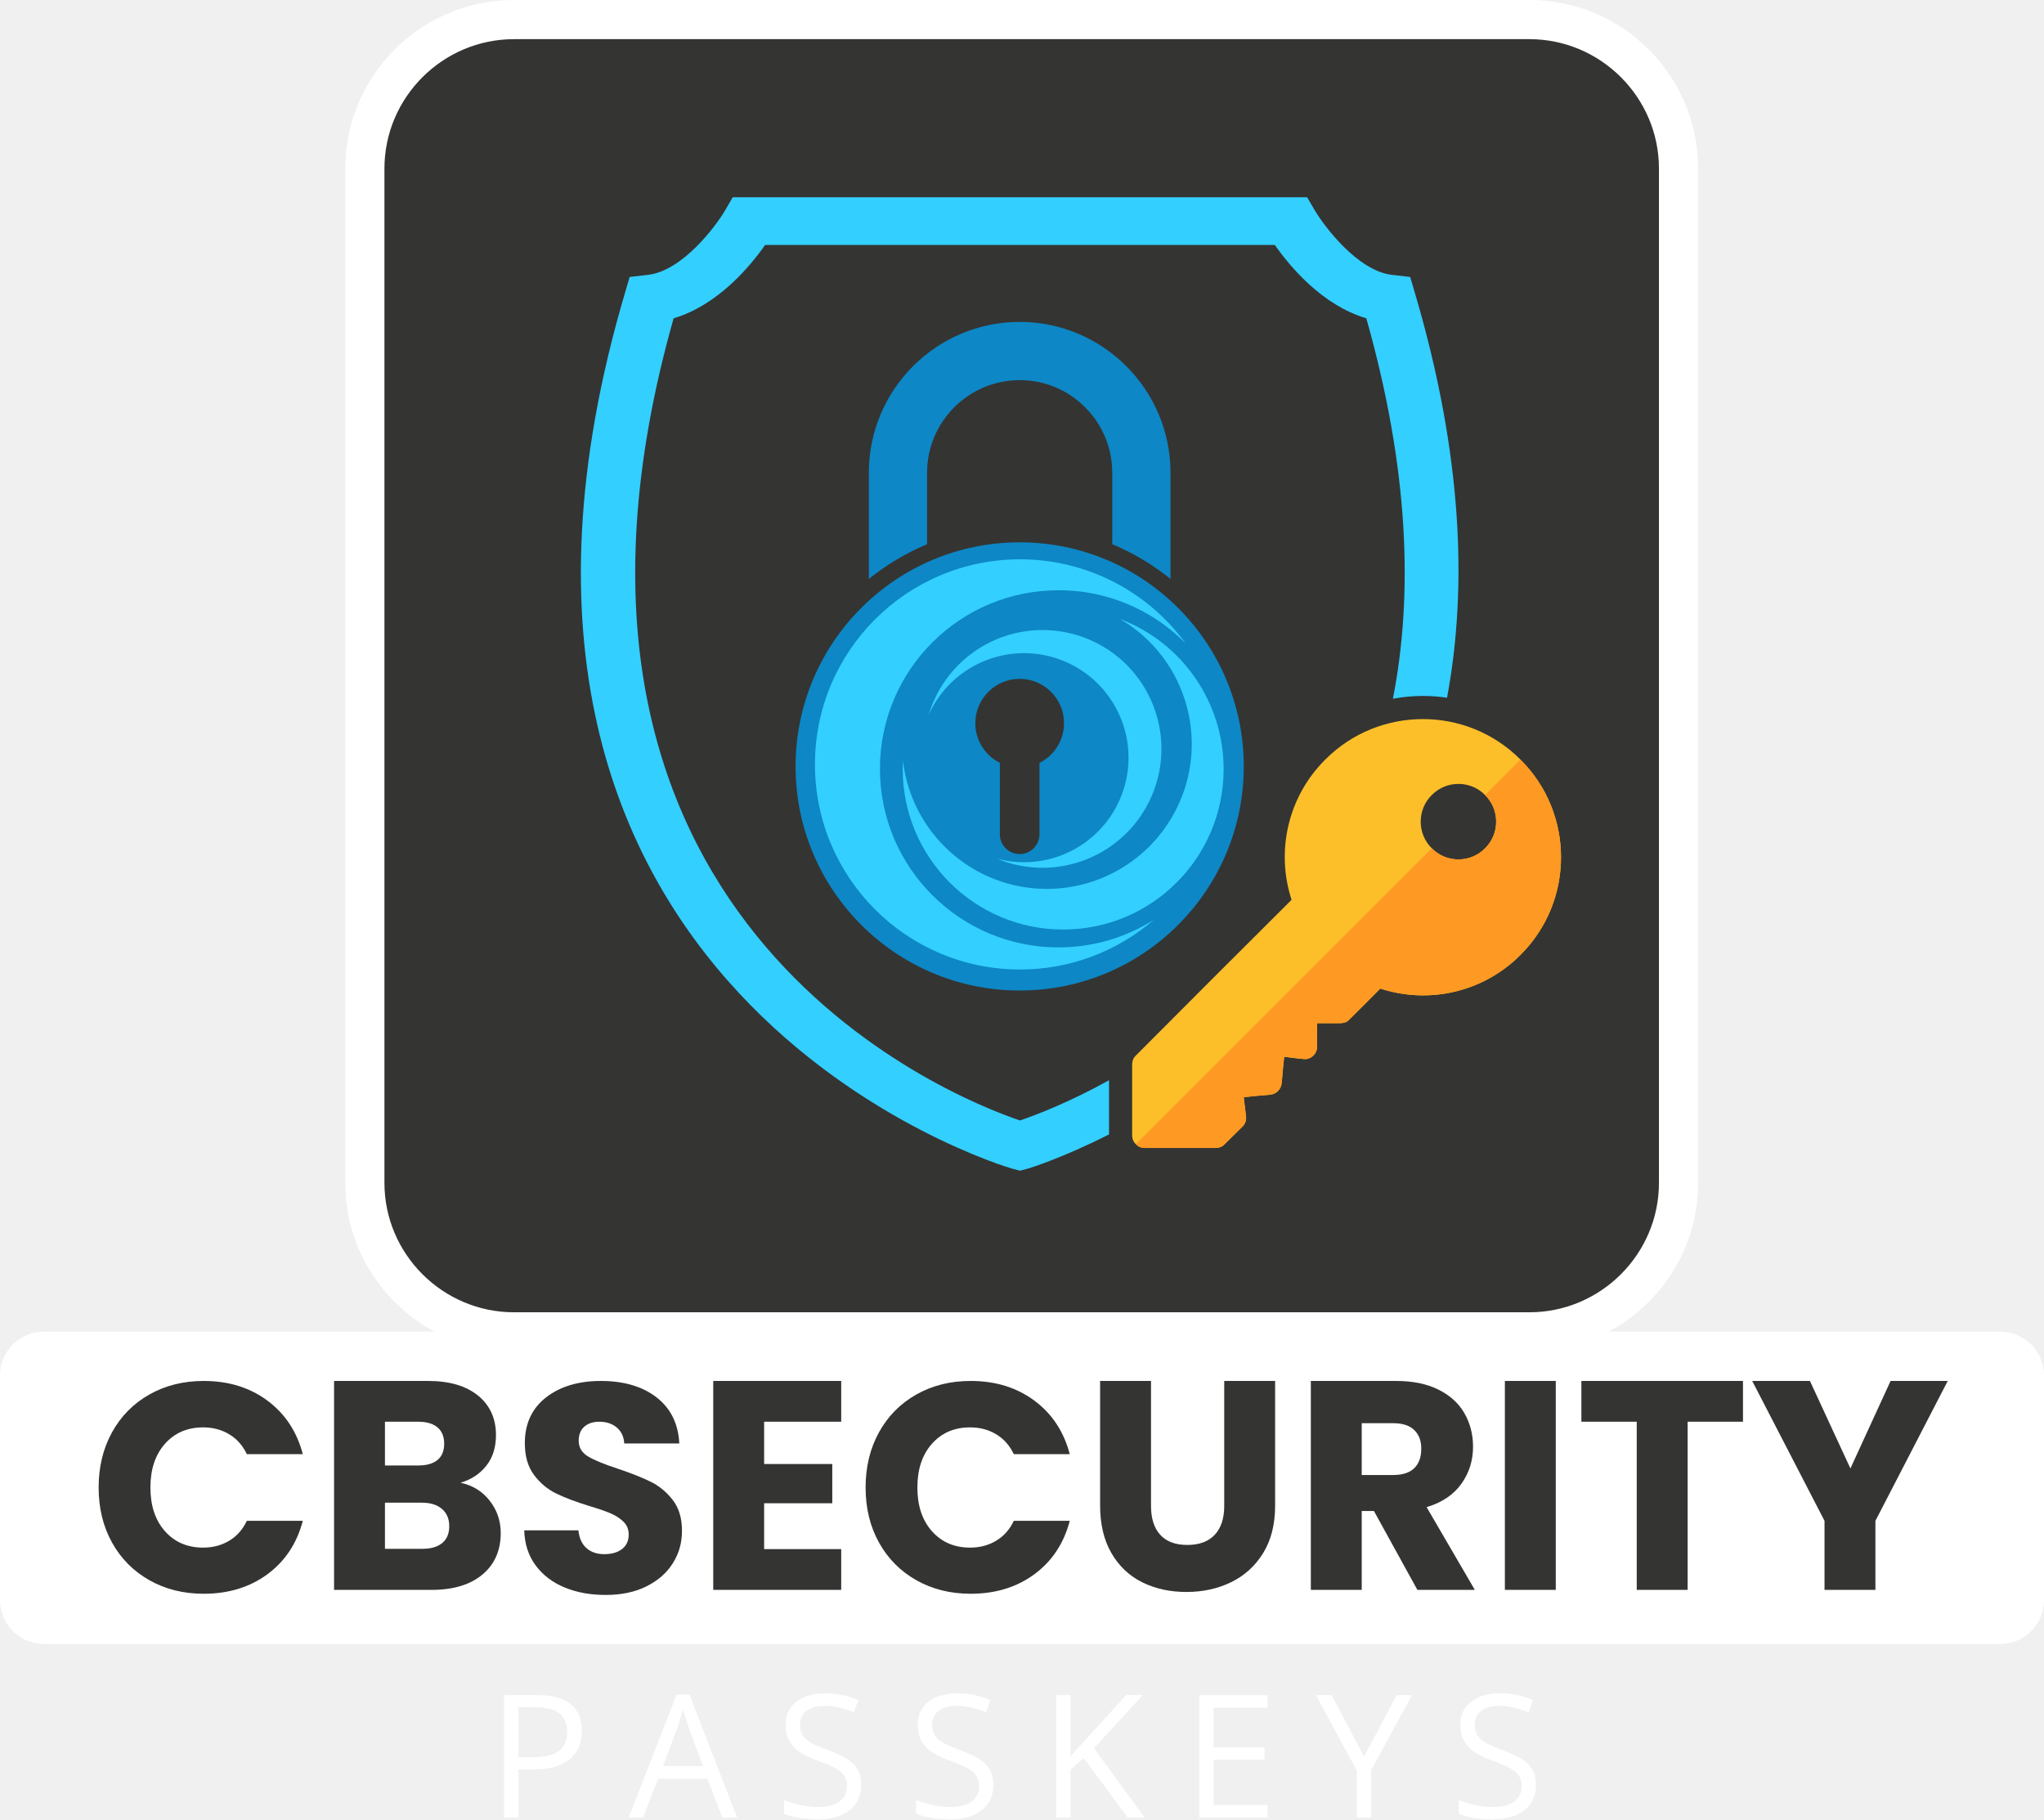
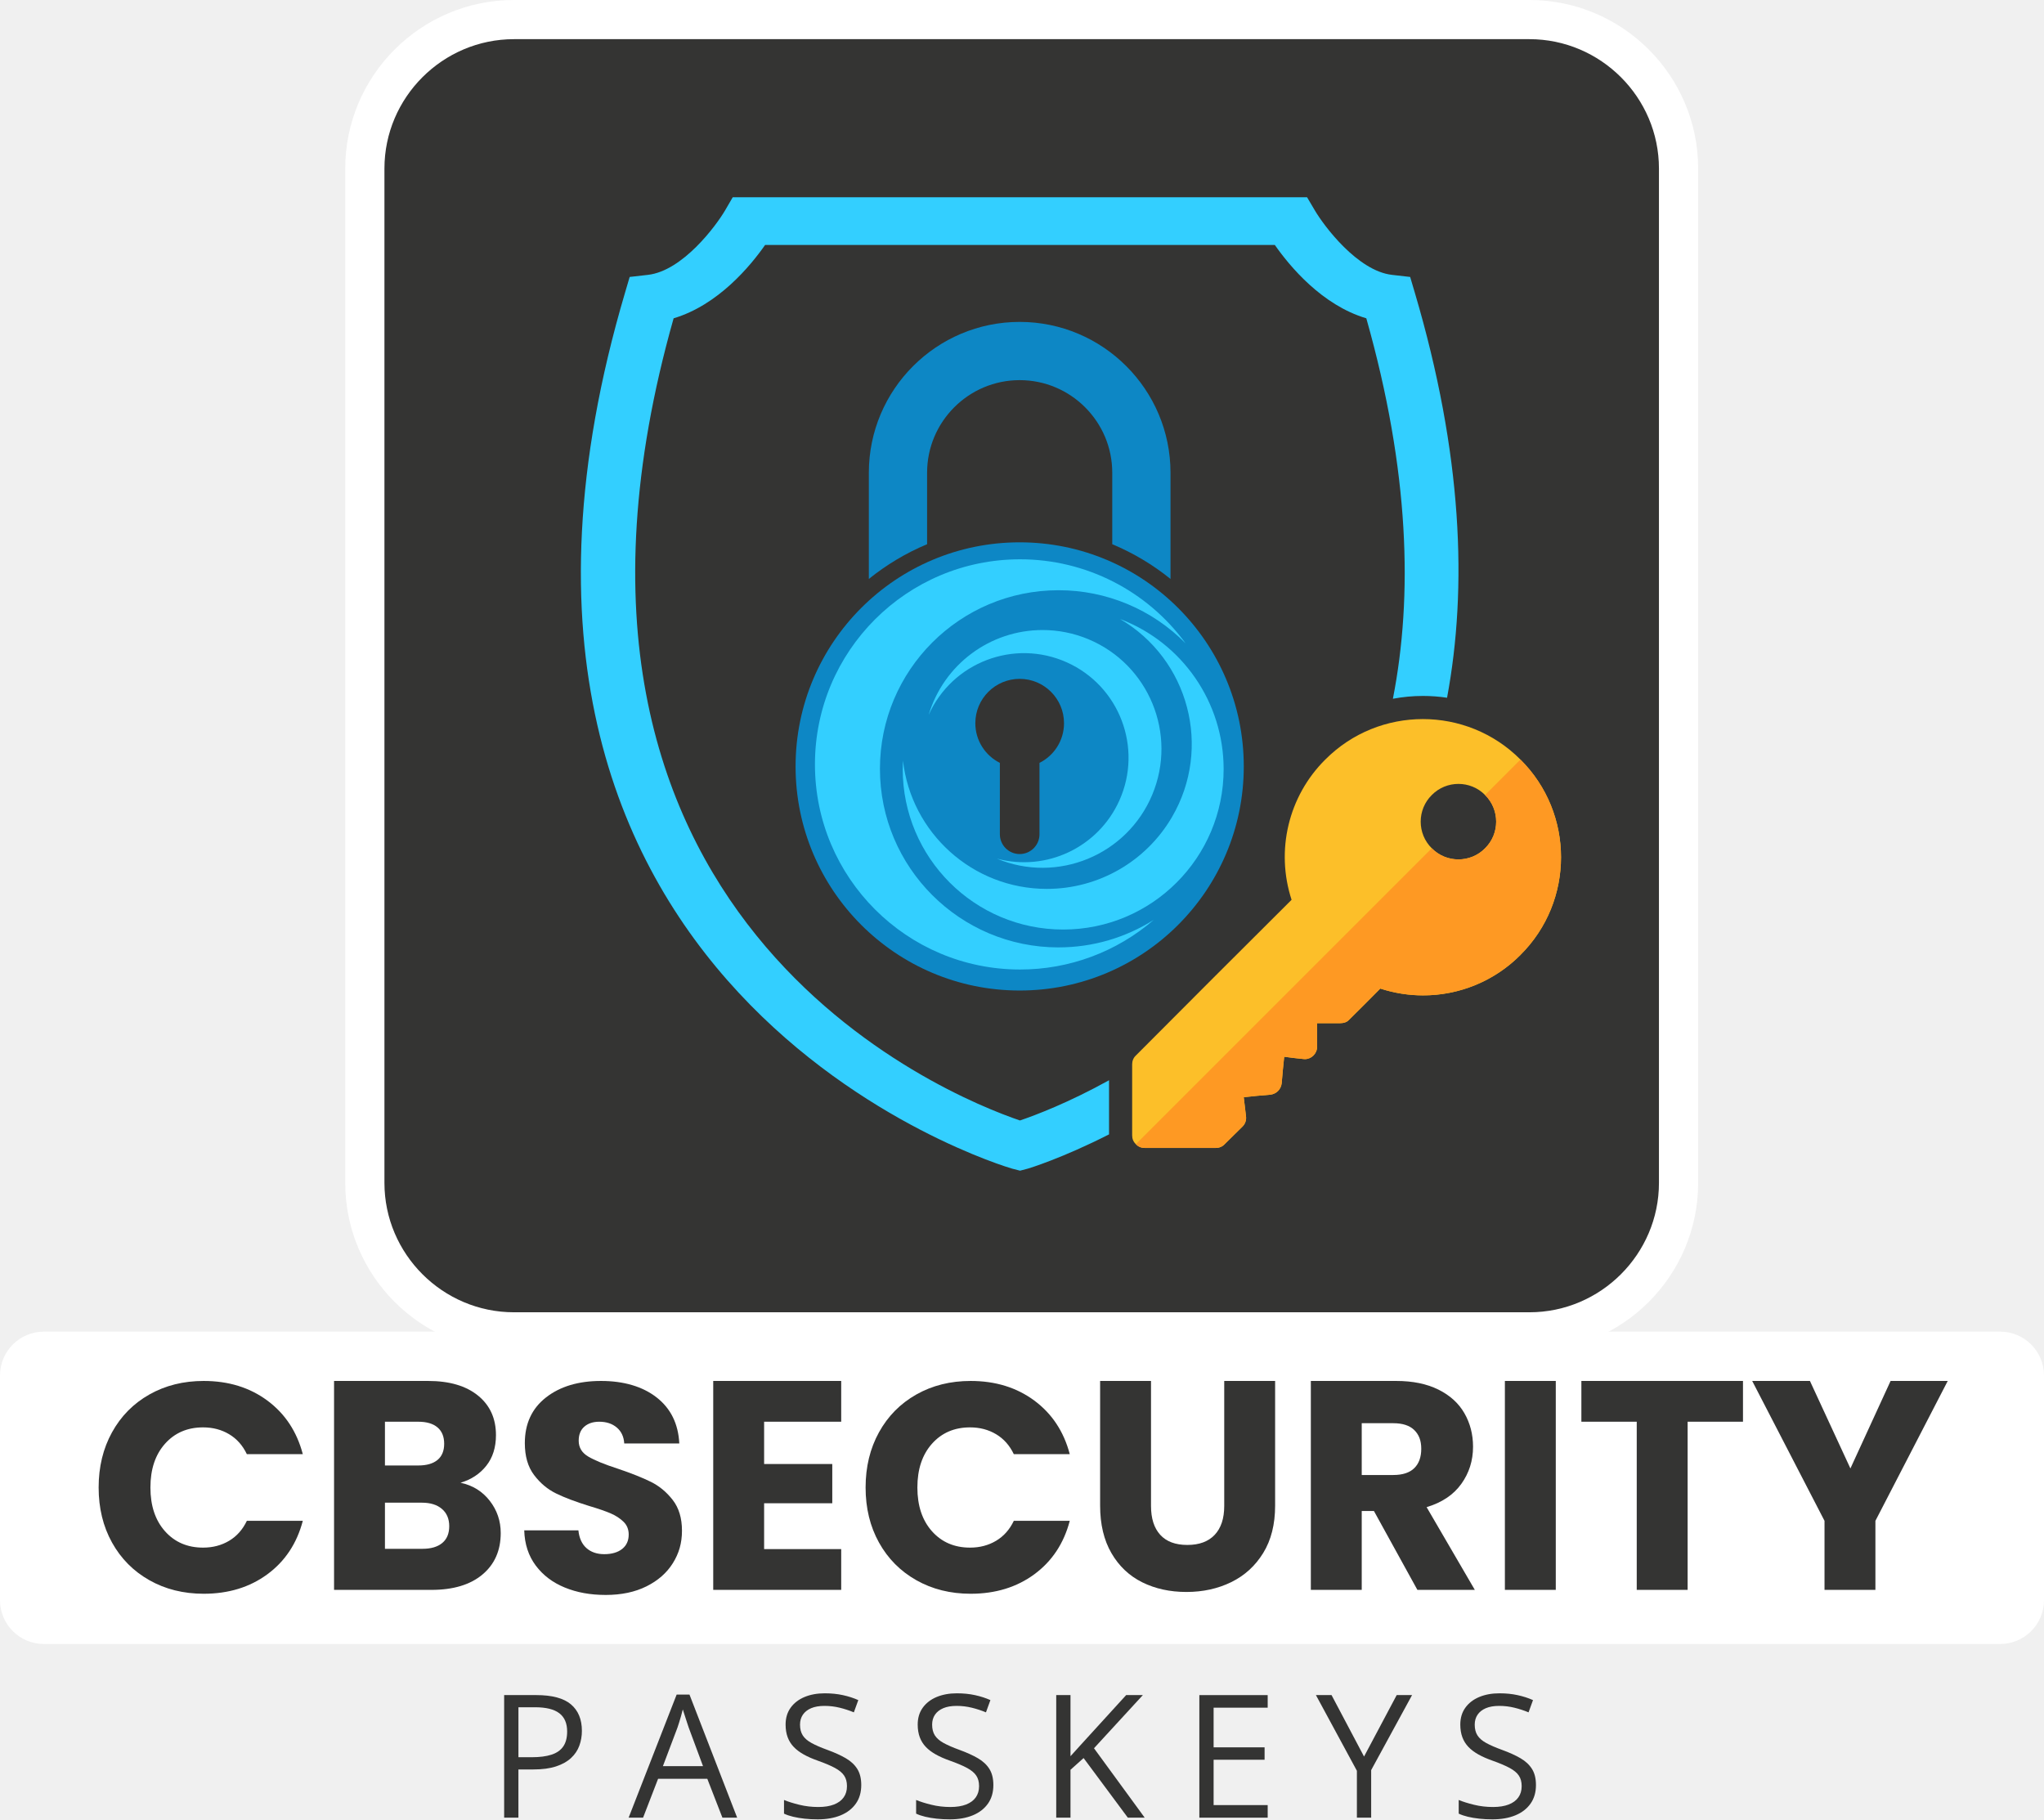
- <svg xmlns="http://www.w3.org/2000/svg" width="373" height="332" viewBox="0 0 373 332" fill="none">
-   <path d="M93.794 3.574H279.096C294.117 3.574 306.312 15.756 306.312 30.76V215.858C306.312 230.862 294.117 243.043 279.096 243.043H93.794C78.773 243.043 66.578 230.862 66.578 215.858V30.76C66.578 15.756 78.773 3.574 93.794 3.574Z" fill="#343433" />
-   <path d="M279.096 7.146C292.097 7.146 302.734 17.772 302.734 30.759V215.857C302.734 228.844 292.097 239.469 279.096 239.469H93.793C80.792 239.469 70.154 228.844 70.154 215.857V30.759C70.154 17.772 80.792 7.146 93.793 7.146H279.096ZM279.096 0H93.793C76.814 0 63 13.799 63 30.759V215.857C63 232.816 76.814 246.616 93.793 246.616H279.096C296.074 246.616 309.889 232.816 309.889 215.857V30.759C309.889 13.799 296.074 0 279.096 0Z" fill="white" />
-   <path d="M0 251C0 246.582 3.582 243 8 243H365C369.418 243 373 246.582 373 251V292C373 296.418 369.418 300 365 300H8C3.582 300 0 296.418 0 292V251Z" fill="white" />
-   <g clip-path="url(#clip0_914_5078)">
-     <path d="M20.444 261.369C22.073 258.418 24.345 256.119 27.26 254.471C30.175 252.824 33.479 252 37.172 252C41.698 252 45.572 253.195 48.795 255.585C52.017 257.974 54.172 261.233 55.258 265.361H45.047C44.287 263.768 43.21 262.555 41.816 261.722C40.422 260.889 38.837 260.473 37.063 260.473C34.203 260.473 31.886 261.468 30.111 263.46C28.337 265.451 27.45 268.112 27.45 271.444C27.45 274.775 28.337 277.436 30.111 279.427C31.886 281.419 34.203 282.414 37.063 282.414C38.837 282.414 40.422 281.998 41.816 281.165C43.21 280.333 44.287 279.12 45.047 277.526H55.258C54.172 281.654 52.017 284.904 48.795 287.275C45.572 289.647 41.698 290.833 37.172 290.833C33.479 290.833 30.175 290.009 27.26 288.362C24.345 286.714 22.073 284.424 20.444 281.491C18.815 278.558 18 275.209 18 271.444C18 267.678 18.815 264.32 20.444 261.369Z" fill="#343433" />
-     <path d="M89.366 273.86C90.706 275.58 91.375 277.545 91.375 279.753C91.375 282.939 90.262 285.465 88.035 287.33C85.808 289.194 82.704 290.127 78.721 290.127H60.961V252H78.123C81.998 252 85.03 252.887 87.221 254.661C89.411 256.435 90.506 258.843 90.506 261.885C90.506 264.13 89.918 265.994 88.741 267.479C87.564 268.963 85.999 269.995 84.043 270.575C86.252 271.045 88.026 272.141 89.366 273.86ZM70.248 267.424H76.331C77.852 267.424 79.019 267.09 79.834 266.42C80.649 265.75 81.056 264.763 81.056 263.46C81.056 262.156 80.649 261.161 79.834 260.473C79.019 259.785 77.852 259.441 76.331 259.441H70.248V267.424ZM80.703 281.573C81.554 280.867 81.98 279.844 81.98 278.504C81.98 277.164 81.536 276.114 80.649 275.354C79.762 274.594 78.54 274.213 76.983 274.213H70.248V282.632H77.091C78.648 282.632 79.852 282.279 80.703 281.573Z" fill="#343433" />
-     <path d="M103.052 289.692C100.844 288.787 99.079 287.447 97.757 285.673C96.435 283.899 95.738 281.763 95.666 279.264H105.551C105.696 280.676 106.184 281.754 107.017 282.496C107.85 283.238 108.936 283.609 110.276 283.609C111.616 283.609 112.738 283.292 113.535 282.659C114.331 282.025 114.729 281.147 114.729 280.025C114.729 279.083 114.413 278.305 113.779 277.689C113.145 277.074 112.367 276.567 111.444 276.169C110.52 275.77 109.208 275.318 107.506 274.811C105.044 274.05 103.034 273.29 101.477 272.53C99.92 271.769 98.581 270.647 97.458 269.162C96.336 267.678 95.775 265.741 95.775 263.351C95.775 259.803 97.06 257.024 99.631 255.014C102.202 253.005 105.551 252 109.678 252C113.806 252 117.264 253.005 119.835 255.014C122.405 257.024 123.781 259.821 123.962 263.405H113.915C113.842 262.174 113.39 261.206 112.557 260.5C111.724 259.794 110.656 259.441 109.353 259.441C108.23 259.441 107.325 259.739 106.637 260.337C105.949 260.934 105.605 261.794 105.605 262.917C105.605 264.148 106.184 265.107 107.343 265.795C108.502 266.483 110.312 267.225 112.774 268.022C115.236 268.855 117.237 269.651 118.776 270.412C120.314 271.172 121.645 272.276 122.767 273.725C123.89 275.173 124.451 277.038 124.451 279.319C124.451 281.6 123.899 283.464 122.795 285.239C121.69 287.013 120.088 288.425 117.988 289.475C115.888 290.525 113.408 291.05 110.547 291.05C107.687 291.05 105.261 290.597 103.052 289.692Z" fill="#343433" />
-     <path d="M139.442 259.441V267.153H151.879V274.322H139.442V282.686H153.508V290.127H130.154V252H153.508V259.441H139.442Z" fill="#343433" />
-     <path d="M160.403 261.369C162.032 258.418 164.304 256.119 167.219 254.471C170.134 252.824 173.438 252 177.131 252C181.657 252 185.531 253.195 188.754 255.585C191.976 257.974 194.13 261.233 195.217 265.361H185.006C184.246 263.768 183.169 262.555 181.775 261.722C180.381 260.889 178.797 260.473 177.022 260.473C174.162 260.473 171.845 261.468 170.07 263.46C168.296 265.451 167.409 268.112 167.409 271.444C167.409 274.775 168.296 277.436 170.07 279.427C171.845 281.419 174.162 282.414 177.022 282.414C178.797 282.414 180.381 281.998 181.775 281.165C183.169 280.333 184.246 279.12 185.006 277.526H195.217C194.13 281.654 191.976 284.904 188.754 287.275C185.531 289.647 181.657 290.833 177.131 290.833C173.438 290.833 170.134 290.009 167.219 288.362C164.304 286.714 162.032 284.424 160.403 281.491C158.774 278.558 157.959 275.209 157.959 271.444C157.959 267.678 158.774 264.32 160.403 261.369Z" fill="#343433" />
-     <path d="M210.043 252V274.811C210.043 277.092 210.604 278.848 211.727 280.079C212.849 281.31 214.497 281.926 216.669 281.926C218.842 281.926 220.507 281.31 221.666 280.079C222.824 278.848 223.404 277.092 223.404 274.811V252H232.691V274.757C232.691 278.16 231.967 281.039 230.519 283.392C229.07 285.746 227.124 287.52 224.68 288.715C222.236 289.909 219.511 290.507 216.506 290.507C213.501 290.507 210.813 289.919 208.441 288.742C206.069 287.565 204.196 285.791 202.82 283.419C201.444 281.048 200.756 278.16 200.756 274.757V252H210.043Z" fill="#343433" />
-     <path d="M258.653 290.127L250.723 275.734H248.496V290.127H239.209V252H254.796C257.802 252 260.363 252.525 262.481 253.575C264.6 254.625 266.184 256.064 267.234 257.893C268.284 259.721 268.809 261.758 268.809 264.003C268.809 266.537 268.094 268.8 266.663 270.792C265.233 272.783 263.124 274.195 260.336 275.028L269.135 290.127H258.653ZM248.496 269.162H254.253C255.955 269.162 257.231 268.746 258.082 267.913C258.933 267.081 259.359 265.904 259.359 264.383C259.359 262.862 258.933 261.794 258.082 260.961C257.231 260.129 255.955 259.712 254.253 259.712H248.496V269.162Z" fill="#343433" />
-     <path d="M283.906 252V290.127H274.619V252H283.906Z" fill="#343433" />
-     <path d="M318.069 252V259.441H307.967V290.127H298.68V259.441H288.578V252H318.069Z" fill="#343433" />
-     <path d="M355.433 252L342.235 277.526V290.127H332.948V277.526L319.75 252H330.286L337.673 267.968L345.005 252H355.433Z" fill="#343433" />
+ <svg xmlns="http://www.w3.org/2000/svg" width="746" height="664" viewBox="0 0 746 664" fill="none">
+   <path d="M187.588 7.148H558.193C588.235 7.148 612.625 31.512 612.625 61.52V431.715C612.625 461.724 588.235 486.087 558.193 486.087H187.588C157.546 486.087 133.156 461.724 133.156 431.715V61.52C133.156 31.512 157.546 7.148 187.588 7.148Z" fill="#343433" />
+   <path d="M558.191 14.293C584.194 14.293 605.469 35.544 605.469 61.518V431.713C605.469 457.687 584.194 478.938 558.191 478.938H187.586C161.583 478.938 140.309 457.687 140.309 431.713V61.518C140.309 35.544 161.583 14.293 187.586 14.293H558.191ZM558.191 0H187.586C153.629 0 126 27.599 126 61.518V431.713C126 465.633 153.629 493.231 187.586 493.231H558.191C592.148 493.231 619.778 465.633 619.778 431.713V61.518C619.778 27.599 592.148 0 558.191 0Z" fill="white" />
+   <path d="M0 502C0 493.163 7.163 486 16 486H730C738.837 486 746 493.163 746 502V584C746 592.837 738.837 600 730 600H16C7.163 600 0 592.837 0 584V502Z" fill="white" />
+   <g clip-path="url(#clip0_914_5156)">
+     <path d="M40.888 522.737C44.147 516.836 48.691 512.237 54.52 508.942C60.35 505.647 66.958 504 74.344 504C83.396 504 91.144 506.39 97.589 511.169C104.034 515.949 108.343 522.466 110.515 530.721H90.094C88.574 527.535 86.419 525.109 83.631 523.444C80.843 521.778 77.675 520.945 74.127 520.945C68.406 520.945 63.771 522.937 60.223 526.919C56.675 530.902 54.9 536.225 54.9 542.887C54.9 549.549 56.675 554.872 60.223 558.855C63.771 562.838 68.406 564.829 74.127 564.829C77.675 564.829 80.843 563.996 83.631 562.331C86.419 560.665 88.574 558.239 90.094 555.053H110.515C108.343 563.308 104.034 569.807 97.589 574.551C91.144 579.294 83.396 581.666 74.344 581.666C66.958 581.666 60.35 580.018 54.52 576.723C48.691 573.428 44.147 568.848 40.888 562.982C37.629 557.117 36 550.418 36 542.887C36 535.356 37.629 528.639 40.888 522.737Z" fill="#343433" />
+     <path d="M178.73 547.721C181.409 551.161 182.749 555.089 182.749 559.506C182.749 565.879 180.522 570.93 176.069 574.659C171.615 578.389 165.405 580.253 157.44 580.253H121.92V504H156.245C163.993 504 170.058 505.774 174.439 509.323C178.82 512.871 181.011 517.687 181.011 523.769C181.011 528.259 179.834 531.989 177.481 534.958C175.127 537.927 171.995 539.99 168.085 541.149C172.502 542.09 176.05 544.281 178.73 547.721ZM140.494 534.849H152.66C155.702 534.849 158.037 534.179 159.666 532.839C161.296 531.5 162.11 529.526 162.11 526.919C162.11 524.313 161.296 522.321 159.666 520.945C158.037 519.569 155.702 518.881 152.66 518.881H140.494V534.849ZM161.404 563.145C163.106 561.733 163.957 559.687 163.957 557.008C163.957 554.329 163.07 552.229 161.296 550.708C159.522 549.187 157.078 548.427 153.964 548.427H140.494V565.263H154.181C157.295 565.263 159.703 564.557 161.404 563.145Z" fill="#343433" />
+     <path d="M206.103 579.384C201.685 577.574 198.155 574.895 195.512 571.346C192.869 567.798 191.475 563.525 191.33 558.529H211.099C211.389 561.353 212.367 563.507 214.032 564.992C215.698 566.476 217.87 567.219 220.55 567.219C223.229 567.219 225.474 566.585 227.067 565.318C228.66 564.05 229.457 562.294 229.457 560.05C229.457 558.167 228.823 556.61 227.556 555.379C226.289 554.148 224.732 553.134 222.885 552.337C221.038 551.541 218.413 550.636 215.01 549.622C210.086 548.101 206.067 546.58 202.953 545.06C199.839 543.539 197.16 541.294 194.915 538.325C192.67 535.356 191.547 531.482 191.547 526.702C191.547 519.606 194.118 514.048 199.26 510.029C204.401 506.01 211.099 504 219.355 504C227.61 504 234.526 506.01 239.667 510.029C244.809 514.048 247.561 519.642 247.923 526.811H227.827C227.683 524.349 226.777 522.412 225.112 521C223.446 519.587 221.31 518.881 218.703 518.881C216.458 518.881 214.648 519.479 213.272 520.674C211.896 521.868 211.208 523.588 211.208 525.833C211.208 528.295 212.367 530.214 214.684 531.59C217.001 532.966 220.622 534.451 225.546 536.044C230.471 537.709 234.472 539.303 237.549 540.823C240.627 542.344 243.288 544.553 245.533 547.449C247.778 550.346 248.9 554.075 248.9 558.637C248.9 563.2 247.796 566.929 245.587 570.477C243.379 574.026 240.174 576.85 235.974 578.95C231.774 581.05 226.814 582.1 221.093 582.1C215.372 582.1 210.52 581.195 206.103 579.384Z" fill="#343433" />
+     <path d="M278.881 518.881V534.306H303.756V548.644H278.881V565.372H307.015V580.253H260.307V504H307.015V518.881H278.881Z" fill="#343433" />
+     <path d="M320.806 522.737C324.065 516.836 328.609 512.237 334.438 508.942C340.268 505.647 346.876 504 354.262 504C363.314 504 371.062 506.39 377.507 511.169C383.952 515.949 388.261 522.466 390.433 530.721H370.012C368.492 527.535 366.337 525.109 363.549 523.444C360.761 521.778 357.593 520.945 354.045 520.945C348.324 520.945 343.689 522.937 340.141 526.919C336.593 530.902 334.818 536.225 334.818 542.887C334.818 549.549 336.593 554.872 340.141 558.855C343.689 562.838 348.324 564.829 354.045 564.829C357.593 564.829 360.761 563.996 363.549 562.331C366.337 560.665 368.492 558.239 370.012 555.053H390.433C388.261 563.308 383.952 569.807 377.507 574.551C371.062 579.294 363.314 581.666 354.262 581.666C346.876 581.666 340.268 580.018 334.438 576.723C328.609 573.428 324.065 568.848 320.806 562.982C317.547 557.117 315.918 550.418 315.918 542.887C315.918 535.356 317.547 528.639 320.806 522.737Z" fill="#343433" />
+     <path d="M420.086 504V549.622C420.086 554.184 421.209 557.696 423.454 560.158C425.698 562.62 428.993 563.851 433.338 563.851C437.683 563.851 441.014 562.62 443.332 560.158C445.649 557.696 446.808 554.184 446.808 549.622V504H465.382V549.513C465.382 556.32 463.934 562.077 461.037 566.784C458.141 571.491 454.248 575.039 449.36 577.429C444.472 579.819 439.023 581.014 433.012 581.014C427.002 581.014 421.625 579.837 416.882 577.484C412.139 575.13 408.391 571.582 405.639 566.838C402.888 562.095 401.512 556.32 401.512 549.513V504H420.086Z" fill="#343433" />
+     <path d="M517.305 580.253L501.446 551.468H496.993V580.253H478.418V504H509.593C515.603 504 520.727 505.05 524.963 507.15C529.199 509.25 532.367 512.129 534.467 515.786C536.568 519.443 537.618 523.516 537.618 528.006C537.618 533.075 536.187 537.601 533.327 541.584C530.467 545.566 526.248 548.391 520.672 550.056L538.269 580.253H517.305ZM496.993 538.325H508.507C511.91 538.325 514.463 537.492 516.165 535.827C517.866 534.161 518.717 531.808 518.717 528.766C518.717 525.725 517.866 523.588 516.165 521.923C514.463 520.257 511.91 519.424 508.507 519.424H496.993V538.325Z" fill="#343433" />
+     <path d="M567.815 504V580.253H549.24V504H567.815Z" fill="#343433" />
+     <path d="M636.139 504V518.881H615.935V580.253H597.36V518.881H577.156V504H636.139Z" fill="#343433" />
+     <path d="M710.865 504L684.47 555.053V580.253H665.895V555.053L639.5 504H660.573L675.346 535.935L690.01 504H710.865Z" fill="#343433" />
  </g>
-   <path d="M97.852 309.324C100.741 309.324 102.856 309.888 104.188 311.016C105.521 312.145 106.187 313.757 106.187 315.858C106.187 316.805 106.031 317.706 105.72 318.559C105.408 319.412 104.905 320.161 104.21 320.808C103.515 321.455 102.602 321.965 101.476 322.337C100.346 322.71 98.967 322.894 97.33 322.894H94.603V331.691H92V309.324H97.852ZM97.609 311.544H94.607V320.663H97.044C98.474 320.663 99.666 320.511 100.621 320.204C101.577 319.897 102.294 319.401 102.776 318.711C103.258 318.024 103.497 317.105 103.497 315.966C103.497 314.477 103.022 313.367 102.07 312.64C101.121 311.91 99.633 311.544 97.612 311.544H97.609Z" fill="white" />
-   <path d="M131.831 331.696L129.072 324.598H120.092L117.351 331.696H114.715L123.478 309.234H125.82L134.521 331.696H131.824H131.831ZM128.29 322.287L125.672 315.233C125.61 315.049 125.513 314.748 125.371 314.329C125.234 313.91 125.092 313.476 124.951 313.027C124.81 312.579 124.691 312.217 124.6 311.943C124.499 312.362 124.386 312.778 124.271 313.19C124.155 313.602 124.039 313.986 123.927 314.336C123.814 314.687 123.717 314.987 123.637 315.233L120.972 322.287H128.297H128.29Z" fill="white" />
-   <path d="M157.167 325.745C157.167 327.072 156.837 328.2 156.178 329.133C155.519 330.066 154.596 330.778 153.412 331.266C152.228 331.754 150.834 332 149.23 332C148.382 332 147.578 331.96 146.825 331.877C146.068 331.794 145.373 331.678 144.74 331.526C144.106 331.374 143.548 331.186 143.07 330.959V328.464C143.838 328.782 144.772 329.075 145.873 329.342C146.977 329.614 148.129 329.747 149.335 329.747C150.457 329.747 151.409 329.596 152.184 329.295C152.959 328.995 153.549 328.561 153.955 327.994C154.36 327.426 154.56 326.746 154.56 325.951C154.56 325.155 154.389 324.544 154.053 324.031C153.716 323.517 153.155 323.047 152.376 322.624C151.594 322.201 150.529 321.749 149.182 321.272C148.234 320.936 147.394 320.567 146.67 320.162C145.945 319.757 145.337 319.301 144.848 318.792C144.359 318.282 143.986 317.689 143.737 317.016C143.487 316.344 143.36 315.573 143.36 314.706C143.36 313.512 143.664 312.489 144.272 311.64C144.881 310.786 145.724 310.135 146.8 309.68C147.879 309.228 149.117 309 150.515 309C151.71 309 152.814 309.112 153.832 309.336C154.849 309.56 155.78 309.861 156.627 310.24L155.816 312.475C155.009 312.138 154.154 311.856 153.249 311.632C152.344 311.408 151.413 311.296 150.453 311.296C149.494 311.296 148.683 311.437 148.024 311.715C147.365 311.997 146.861 312.392 146.514 312.901C146.166 313.411 145.992 314.019 145.992 314.72C145.992 315.505 146.159 316.159 146.492 316.68C146.825 317.201 147.354 317.663 148.085 318.065C148.817 318.466 149.784 318.889 150.989 319.327C152.307 319.808 153.426 320.314 154.346 320.849C155.266 321.384 155.965 322.039 156.446 322.809C156.928 323.579 157.167 324.555 157.167 325.737V325.745Z" fill="white" />
-   <path d="M181.274 325.745C181.274 327.072 180.945 328.2 180.286 329.133C179.627 330.066 178.703 330.778 177.519 331.266C176.335 331.754 174.941 332 173.337 332C172.49 332 171.686 331.96 170.933 331.877C170.176 331.794 169.481 331.678 168.847 331.526C168.213 331.374 167.656 331.186 167.178 330.959V328.464C167.945 328.782 168.88 329.075 169.98 329.342C171.085 329.614 172.236 329.747 173.442 329.747C174.564 329.747 175.517 329.596 176.292 329.295C177.067 328.995 177.657 328.561 178.062 327.994C178.464 327.426 178.667 326.746 178.667 325.951C178.667 325.155 178.497 324.544 178.16 324.031C177.823 323.517 177.262 323.047 176.484 322.624C175.701 322.201 174.637 321.749 173.29 321.272C172.341 320.936 171.501 320.567 170.777 320.162C170.053 319.757 169.444 319.301 168.956 318.792C168.467 318.282 168.094 317.689 167.844 317.016C167.594 316.344 167.467 315.573 167.467 314.706C167.467 313.512 167.772 312.489 168.38 311.64C168.988 310.786 169.832 310.135 170.907 309.68C171.986 309.228 173.225 309 174.622 309C175.817 309 176.922 309.112 177.939 309.336C178.957 309.56 179.887 309.861 180.735 310.24L179.923 312.475C179.116 312.138 178.261 311.856 177.356 311.632C176.451 311.408 175.52 311.296 174.561 311.296C173.601 311.296 172.79 311.437 172.131 311.715C171.472 311.997 170.969 312.392 170.621 312.901C170.274 313.411 170.1 314.019 170.1 314.72C170.1 315.505 170.266 316.159 170.6 316.68C170.933 317.201 171.461 317.663 172.193 318.065C172.924 318.466 173.891 318.889 175.097 319.327C176.415 319.808 177.534 320.314 178.453 320.849C179.373 321.384 180.072 322.039 180.554 322.809C181.035 323.579 181.274 324.555 181.274 325.737V325.745Z" fill="white" />
-   <path d="M208.896 331.695H205.814L197.739 320.815L195.35 322.956V331.691H192.746V309.324H195.35V320.479C195.933 319.817 196.53 319.156 197.142 318.497C197.754 317.839 198.362 317.174 198.963 316.502L205.506 309.324H208.555L199.637 319.025L208.892 331.695H208.896Z" fill="white" />
-   <path d="M231.334 331.695H218.863V309.328H231.334V311.624H221.467V318.859H230.769V321.123H221.467V329.399H231.334V331.695Z" fill="white" />
-   <path d="M248.918 320.54L254.878 309.324H257.68L250.217 323.017V331.691H247.614V323.14L240.137 309.324H242.986L248.918 320.54Z" fill="white" />
-   <path d="M280.29 325.745C280.29 327.072 279.96 328.2 279.301 329.133C278.642 330.066 277.719 330.778 276.535 331.266C275.351 331.754 273.957 332 272.353 332C271.505 332 270.701 331.96 269.948 331.877C269.192 331.794 268.496 331.678 267.863 331.526C267.229 331.374 266.671 331.186 266.193 330.959V328.464C266.961 328.782 267.895 329.075 268.996 329.342C270.1 329.614 271.252 329.747 272.458 329.747C273.58 329.747 274.532 329.596 275.307 329.295C276.082 328.995 276.672 328.561 277.078 327.994C277.48 327.426 277.683 326.746 277.683 325.951C277.683 325.155 277.512 324.544 277.176 324.031C276.839 323.517 276.278 323.047 275.499 322.624C274.717 322.201 273.653 321.749 272.306 321.272C271.357 320.936 270.517 320.567 269.793 320.162C269.068 319.757 268.46 319.301 267.971 318.792C267.482 318.282 267.109 317.689 266.86 317.016C266.61 316.344 266.483 315.573 266.483 314.706C266.483 313.512 266.787 312.489 267.396 311.64C268.004 310.786 268.848 310.135 269.923 309.68C271.002 309.228 272.24 309 273.638 309C274.833 309 275.937 309.112 276.955 309.336C277.972 309.56 278.903 309.861 279.75 310.24L278.939 312.475C278.132 312.138 277.277 311.856 276.372 311.632C275.467 311.408 274.536 311.296 273.576 311.296C272.617 311.296 271.806 311.437 271.147 311.715C270.488 311.997 269.985 312.392 269.637 312.901C269.289 313.411 269.115 314.019 269.115 314.72C269.115 315.505 269.282 316.159 269.615 316.68C269.948 317.201 270.477 317.663 271.208 318.065C271.94 318.466 272.907 318.889 274.112 319.327C275.43 319.808 276.549 320.314 277.469 320.849C278.389 321.384 279.088 322.039 279.569 322.809C280.051 323.579 280.29 324.555 280.29 325.737V325.745Z" fill="white" />
-   <path d="M186.076 98.965C163.489 98.965 145.182 117.277 145.182 139.859C145.182 162.442 163.493 180.754 186.076 180.754C208.659 180.754 226.97 162.442 226.97 139.859C226.97 117.277 208.659 98.965 186.076 98.965ZM189.692 139.212V152.234C189.692 154.231 188.073 155.85 186.076 155.85C184.079 155.85 182.46 154.231 182.46 152.234V139.212C179.808 137.886 177.984 135.142 177.984 131.972C177.984 127.504 181.608 123.88 186.076 123.88C190.544 123.88 194.168 127.504 194.168 131.972C194.168 135.142 192.344 137.886 189.692 139.212Z" fill="#0D87C5" />
-   <path d="M169.181 99.309V86.263C169.181 76.947 176.76 69.368 186.076 69.368C195.391 69.368 202.97 76.947 202.97 86.263V99.309C206.823 100.919 210.395 103.063 213.6 105.648V86.267C213.6 71.089 201.253 58.742 186.076 58.742C170.898 58.742 158.551 71.089 158.551 86.267V105.648C161.756 103.063 165.328 100.919 169.181 99.309Z" fill="#0D87C5" />
-   <path d="M193.166 172.886C175.166 172.886 160.577 158.296 160.577 140.296C160.577 122.297 175.166 107.707 193.166 107.707C201.885 107.695 210.242 111.193 216.36 117.41C209.322 107.759 198.092 102.055 186.143 102.063C165.471 102.063 148.715 118.819 148.715 139.491C148.715 160.163 165.471 176.92 186.143 176.92C195.104 176.932 203.768 173.711 210.55 167.853C205.351 171.145 199.32 172.89 193.166 172.882" fill="#33CFFF" />
-   <path d="M204.372 112.949C216.979 120.311 221.231 136.499 213.865 149.107C209.124 157.223 200.436 162.212 191.037 162.208C177.455 162.208 166.272 151.961 164.776 138.781C164.748 139.298 164.732 139.819 164.732 140.344C164.732 156.516 177.842 169.625 194.014 169.625C210.186 169.625 223.295 156.516 223.295 140.344C223.295 128.166 215.756 117.26 204.368 112.949" fill="#33CFFF" />
-   <path d="M190.253 114.969C180.658 114.969 172.206 121.273 169.463 130.466C173.769 120.854 185.055 116.552 194.667 120.862C204.278 125.169 208.581 136.454 204.27 146.066C200.434 154.624 190.948 159.124 181.893 156.68C192.95 161.295 205.652 156.072 210.27 145.02C214.885 133.963 209.663 121.261 198.61 116.642C195.961 115.537 193.123 114.969 190.253 114.969Z" fill="#33CFFF" />
-   <path d="M202.386 197.126C194.973 201.231 188.938 203.513 186.127 204.468C173.184 200.067 91.888 167.644 122.926 58.085C131.058 55.662 136.943 48.529 139.624 44.696H232.635C235.315 48.529 241.192 55.67 249.332 58.085C257.223 85.95 257.846 108.816 254.183 127.511C255.971 127.176 257.803 126.998 259.662 126.998C261.15 126.998 262.623 127.108 264.067 127.326C267.809 107.241 266.894 82.855 258.174 53.38L257.333 50.538L254.025 50.159C247.741 49.449 241.579 41.203 239.921 38.364L238.524 36H133.711L132.333 38.368C130.679 41.203 124.565 49.445 118.225 50.159L114.905 50.538L114.069 53.38C76.245 181.23 183.617 212.975 184.722 213.263L186.147 213.63L187.58 213.251C187.832 213.18 193.817 211.36 202.382 207.006V197.126H202.386Z" fill="#33CFFF" />
-   <path d="M277.468 138.612C272.562 133.682 266.108 131.219 259.654 131.219C253.2 131.219 246.746 133.682 241.839 138.612C235.097 145.307 232.761 155.211 235.693 164.199C225.332 174.517 217.607 182.238 207.288 192.604C206.831 193.018 206.602 193.614 206.602 194.21V207.189C206.602 207.833 206.831 208.381 207.288 208.796C207.703 209.254 208.252 209.483 208.895 209.483H221.874C222.47 209.483 223.066 209.254 223.48 208.796C224.672 207.647 225.545 206.731 226.737 205.587C227.242 205.081 227.471 204.394 227.38 203.708C227.242 202.425 227.104 201.462 226.966 200.222C228.707 200.041 230.037 199.902 231.825 199.764C232.926 199.626 233.751 198.801 233.889 197.7C234.028 195.955 234.166 194.581 234.347 192.841C235.587 193.022 236.55 193.117 237.833 193.255C237.932 193.271 238.03 193.275 238.125 193.275C239.297 193.275 240.355 192.276 240.355 191.009V186.714H244.575C245.171 186.714 245.767 186.56 246.181 186.102C248.289 183.995 249.777 182.554 251.885 180.399C254.447 181.235 257.084 181.642 259.697 181.642C266.258 181.642 272.684 179.072 277.472 174.253C287.332 164.44 287.332 148.437 277.472 138.624L277.468 138.612ZM271.002 154.8C269.672 156.154 267.908 156.829 266.143 156.829C264.379 156.829 262.614 156.154 261.284 154.8C258.58 152.14 258.58 147.738 261.284 145.078C262.614 143.724 264.379 143.049 266.143 143.049C267.908 143.049 269.676 143.724 271.002 145.078C273.706 147.738 273.706 152.14 271.002 154.8Z" fill="#FCBF29" />
-   <path d="M277.469 174.246C270.774 180.988 260.87 183.325 251.882 180.392C249.774 182.547 248.286 183.988 246.178 186.096C245.764 186.554 245.172 186.708 244.572 186.708H240.352V191.002C240.352 192.38 239.113 193.434 237.83 193.248C236.547 193.11 235.584 193.019 234.344 192.834C234.163 194.575 234.024 195.952 233.886 197.693C233.748 198.794 232.923 199.619 231.822 199.758C230.034 199.896 228.703 200.034 226.963 200.215C227.101 201.455 227.239 202.418 227.377 203.701C227.468 204.388 227.239 205.079 226.734 205.58C225.542 206.725 224.669 207.644 223.477 208.789C223.063 209.247 222.467 209.476 221.871 209.476H208.892C208.248 209.476 207.7 209.247 207.285 208.789L261.277 154.797C263.937 157.501 268.339 157.501 270.999 154.797C273.703 152.137 273.703 147.736 270.999 145.075L277.465 138.609C287.325 148.422 287.325 164.425 277.465 174.238L277.469 174.246Z" fill="#FE9923" />
+   <path d="M195.703 618.648C201.482 618.648 205.711 619.777 208.376 622.033C211.041 624.289 212.374 627.514 212.374 631.716C212.374 633.611 212.062 635.411 211.44 637.118C210.817 638.825 209.81 640.321 208.42 641.616C207.029 642.91 205.204 643.93 202.952 644.675C200.693 645.42 197.933 645.789 194.66 645.789H189.207V663.383H184V618.648H195.703ZM195.218 623.089H189.214V641.327H194.088C196.949 641.327 199.331 641.023 201.243 640.408C203.155 639.794 204.589 638.803 205.552 637.422C206.515 636.048 206.993 634.211 206.993 631.933C206.993 628.953 206.044 626.733 204.14 625.28C202.242 623.819 199.266 623.089 195.225 623.089H195.218Z" fill="#343433" />
+   <path d="M263.662 663.391L258.144 649.196H240.184L234.702 663.391H229.43L246.955 618.469H251.641L269.043 663.391H263.648H263.662ZM256.58 644.575L251.344 630.466C251.221 630.097 251.025 629.497 250.743 628.658C250.467 627.819 250.185 626.951 249.903 626.055C249.62 625.158 249.381 624.435 249.2 623.885C248.997 624.724 248.773 625.556 248.541 626.38C248.309 627.204 248.078 627.971 247.853 628.673C247.629 629.374 247.433 629.974 247.274 630.466L241.944 644.575H256.594H256.58Z" fill="#343433" />
+   <path d="M314.333 651.489C314.333 654.143 313.674 656.4 312.356 658.265C311.038 660.131 309.192 661.556 306.824 662.532C304.455 663.508 301.667 664 298.459 664C296.764 664 295.157 663.92 293.65 663.754C292.137 663.588 290.746 663.356 289.479 663.053C288.212 662.749 287.097 662.373 286.141 661.917V656.928C287.676 657.564 289.544 658.15 291.746 658.685C293.955 659.227 296.258 659.495 298.669 659.495C300.914 659.495 302.819 659.191 304.368 658.591C305.918 657.991 307.099 657.123 307.91 655.987C308.721 654.852 309.119 653.493 309.119 651.902C309.119 650.311 308.779 649.089 308.105 648.062C307.432 647.035 306.309 646.095 304.752 645.249C303.188 644.402 301.059 643.499 298.365 642.544C296.468 641.871 294.787 641.134 293.339 640.324C291.891 639.514 290.674 638.603 289.696 637.583C288.719 636.563 287.973 635.377 287.473 634.032C286.973 632.687 286.72 631.147 286.72 629.411C286.72 627.025 287.328 624.978 288.545 623.279C289.762 621.572 291.449 620.271 293.6 619.36C295.758 618.456 298.235 618 301.03 618C303.42 618 305.629 618.224 307.664 618.673C309.699 619.121 311.56 619.721 313.254 620.48L311.632 624.95C310.017 624.277 308.308 623.713 306.498 623.265C304.687 622.816 302.826 622.592 300.907 622.592C298.988 622.592 297.366 622.874 296.048 623.431C294.73 623.995 293.723 624.783 293.028 625.803C292.332 626.822 291.985 628.037 291.985 629.44C291.985 631.01 292.318 632.319 292.984 633.36C293.65 634.401 294.708 635.327 296.171 636.13C297.634 636.932 299.567 637.778 301.979 638.653C304.615 639.615 306.852 640.628 308.692 641.698C310.531 642.768 311.929 644.077 312.892 645.617C313.855 647.158 314.333 649.11 314.333 651.475V651.489Z" fill="#343433" />
+   <path d="M362.548 651.489C362.548 654.143 361.889 656.4 360.571 658.265C359.253 660.131 357.406 661.556 355.038 662.532C352.67 663.508 349.882 664 346.674 664C344.979 664 343.372 663.92 341.865 663.754C340.352 663.588 338.961 663.356 337.694 663.053C336.427 662.749 335.311 662.373 334.355 661.917V656.928C335.891 657.564 337.759 658.15 339.961 658.685C342.169 659.227 344.472 659.495 346.884 659.495C349.129 659.495 351.034 659.191 352.583 658.591C354.133 657.991 355.314 657.123 356.125 655.987C356.928 654.852 357.334 653.493 357.334 651.902C357.334 650.311 356.994 649.089 356.32 648.062C355.647 647.035 354.524 646.095 352.967 645.249C351.403 644.402 349.274 643.499 346.58 642.544C344.682 641.871 343.002 641.134 341.554 640.324C340.106 639.514 338.889 638.603 337.911 637.583C336.934 636.563 336.188 635.377 335.688 634.032C335.188 632.687 334.935 631.147 334.935 629.411C334.935 627.025 335.543 624.978 336.76 623.279C337.976 621.572 339.664 620.271 341.815 619.36C343.973 618.456 346.449 618 349.245 618C351.635 618 353.843 618.224 355.878 618.673C357.913 619.121 359.775 619.721 361.469 620.48L359.847 624.95C358.232 624.277 356.523 623.713 354.712 623.265C352.902 622.816 351.041 622.592 349.122 622.592C347.203 622.592 345.58 622.874 344.262 623.431C342.944 623.995 341.938 624.783 341.243 625.803C340.547 626.822 340.2 628.037 340.2 629.44C340.2 631.01 340.533 632.319 341.199 633.36C341.865 634.401 342.923 635.327 344.386 636.13C345.848 636.932 347.782 637.778 350.194 638.653C352.83 639.615 355.067 640.628 356.907 641.698C358.746 642.768 360.144 644.077 361.107 645.617C362.07 647.158 362.548 649.11 362.548 651.475V651.489Z" fill="#343433" />
+   <path d="M417.791 663.39H411.628L395.479 641.63L390.699 645.911V663.383H385.492V618.648H390.699V640.958C391.865 639.634 393.06 638.311 394.284 636.995C395.508 635.679 396.724 634.348 397.927 633.003L411.013 618.648H417.11L399.274 638.051L417.784 663.39H417.791Z" fill="#343433" />
+   <path d="M462.668 663.391H437.727V618.656H462.668V623.248H442.933V637.719H461.538V642.246H442.933V658.799H462.668V663.391Z" fill="#343433" />
+   <path d="M497.835 641.081L509.755 618.648H515.36L500.435 646.034V663.383H495.228V646.28L480.273 618.648H485.973L497.835 641.081Z" fill="#343433" />
+   <path d="M560.579 651.489C560.579 654.143 559.92 656.4 558.602 658.265C557.284 660.131 555.438 661.556 553.07 662.532C550.701 663.508 547.913 664 544.705 664C543.011 664 541.403 663.92 539.897 663.754C538.383 663.588 536.993 663.356 535.725 663.053C534.458 662.749 533.343 662.373 532.387 661.917V656.928C533.922 657.564 535.79 658.15 537.992 658.685C540.201 659.227 542.504 659.495 544.915 659.495C547.16 659.495 549.065 659.191 550.615 658.591C552.164 657.991 553.345 657.123 554.156 655.987C554.96 654.852 555.365 653.493 555.365 651.902C555.365 650.311 555.025 649.089 554.351 648.062C553.678 647.035 552.555 646.095 550.998 645.249C549.434 644.402 547.305 643.499 544.611 642.544C542.714 641.871 541.034 641.134 539.585 640.324C538.137 639.514 536.92 638.603 535.942 637.583C534.965 636.563 534.219 635.377 533.719 634.032C533.22 632.687 532.966 631.147 532.966 629.411C532.966 627.025 533.574 624.978 534.791 623.279C536.008 621.572 537.695 620.271 539.846 619.36C542.004 618.456 544.481 618 547.276 618C549.666 618 551.875 618.224 553.91 618.673C555.945 619.121 557.806 619.721 559.5 620.48L557.878 624.95C556.263 624.277 554.554 623.713 552.744 623.265C550.933 622.816 549.072 622.592 547.153 622.592C545.234 622.592 543.612 622.874 542.294 623.431C540.976 623.995 539.969 624.783 539.274 625.803C538.579 626.822 538.231 628.037 538.231 629.44C538.231 631.01 538.564 632.319 539.23 633.36C539.897 634.401 540.954 635.327 542.417 636.13C543.88 636.932 545.813 637.778 548.225 638.653C550.861 639.615 553.099 640.628 554.938 641.698C556.777 642.768 558.175 644.077 559.138 645.617C560.101 647.158 560.579 649.11 560.579 651.475V651.489Z" fill="#343433" />
+   <path d="M372.152 197.93C326.979 197.93 290.363 234.553 290.363 279.718C290.363 324.884 326.987 361.507 372.152 361.507C417.317 361.507 453.941 324.884 453.941 279.718C453.941 234.553 417.317 197.93 372.152 197.93ZM379.384 278.424V304.468C379.384 308.463 376.147 311.7 372.152 311.7C368.157 311.7 364.921 308.463 364.921 304.468V278.424C359.615 275.771 355.968 270.284 355.968 263.945C355.968 255.008 363.215 247.761 372.152 247.761C381.089 247.761 388.336 255.008 388.336 263.945C388.336 270.284 384.689 275.771 379.384 278.424Z" fill="#0D87C5" />
+   <path d="M338.362 198.618V172.526C338.362 153.895 353.52 138.737 372.151 138.737C390.783 138.737 405.94 153.895 405.94 172.526V198.618C413.645 201.839 420.79 206.126 427.201 211.297V172.534C427.201 142.179 402.506 117.484 372.151 117.484C341.796 117.484 317.102 142.179 317.102 172.534V211.297C323.512 206.126 330.657 201.839 338.362 198.618Z" fill="#0D87C5" />
+   <path d="M386.332 345.771C350.332 345.771 321.153 316.592 321.153 280.593C321.153 244.593 350.332 215.414 386.332 215.414C403.771 215.391 420.484 222.385 432.721 234.819C418.644 215.517 396.184 204.109 372.287 204.125C330.943 204.125 297.43 237.638 297.43 278.982C297.43 320.327 330.943 353.839 372.287 353.839C390.208 353.863 407.537 347.421 421.1 335.705C410.702 342.29 398.639 345.779 386.332 345.763" fill="#33CFFF" />
+   <path d="M408.743 225.898C433.959 240.622 442.461 272.998 427.73 298.214C418.248 314.445 400.872 324.424 382.075 324.416C354.909 324.416 332.544 303.921 329.552 277.561C329.496 278.595 329.465 279.637 329.465 280.687C329.465 313.032 355.683 339.25 388.027 339.25C420.372 339.25 446.59 313.032 446.59 280.687C446.59 256.332 431.511 234.519 408.735 225.898" fill="#33CFFF" />
+   <path d="M380.507 229.938C361.315 229.938 344.413 242.545 338.926 260.932C347.539 241.708 370.11 233.103 389.333 241.724C408.557 250.337 417.162 272.908 408.541 292.132C400.867 309.247 381.896 318.247 363.786 313.36C385.899 322.589 411.304 312.145 420.541 290.04C429.77 267.927 419.325 242.522 397.22 233.285C391.923 231.074 386.246 229.938 380.507 229.938Z" fill="#33CFFF" />
+   <path d="M404.772 394.252C389.946 402.463 377.875 407.026 372.254 408.936C346.368 400.134 183.777 335.287 245.853 116.171C262.116 111.323 273.887 97.058 279.247 89.392H465.269C470.63 97.058 482.385 111.339 498.664 116.171C514.445 171.899 515.693 217.633 508.366 255.022C511.943 254.351 515.606 253.996 519.324 253.996C522.3 253.996 525.245 254.217 528.134 254.651C535.619 214.483 533.787 165.71 516.348 106.76L514.666 101.076L508.05 100.318C495.482 98.897 483.159 82.405 479.843 76.729L477.048 72H267.421L264.666 76.737C261.358 82.405 249.129 98.889 236.45 100.318L229.811 101.076L228.137 106.76C152.49 362.461 367.233 425.949 369.444 426.526L372.294 427.26L375.16 426.502C375.665 426.36 387.633 422.721 404.765 414.013V394.252H404.772Z" fill="#33CFFF" />
+   <path d="M554.936 277.224C545.123 267.364 532.215 262.438 519.307 262.438C506.4 262.438 493.492 267.364 483.679 277.224C470.195 290.614 465.521 310.421 471.387 328.397C450.663 349.034 435.213 364.476 414.577 385.207C413.661 386.036 413.203 387.229 413.203 388.421V414.378C413.203 415.665 413.661 416.762 414.577 417.591C415.406 418.507 416.503 418.965 417.79 418.965H443.748C444.94 418.965 446.132 418.507 446.961 417.591C449.345 415.294 451.09 413.462 453.474 411.173C454.484 410.163 454.942 408.789 454.761 407.415C454.484 404.849 454.208 402.923 453.932 400.444C457.413 400.081 460.074 399.805 463.65 399.528C465.853 399.252 467.503 397.602 467.779 395.4C468.055 391.91 468.332 389.163 468.695 385.681C471.174 386.044 473.1 386.234 475.666 386.51C475.863 386.542 476.06 386.55 476.25 386.55C478.595 386.55 480.71 384.552 480.71 382.018V373.429H489.15C490.342 373.429 491.534 373.121 492.363 372.205C496.579 367.989 499.555 365.108 503.771 360.797C508.894 362.471 514.168 363.284 519.394 363.284C532.515 363.284 545.368 358.145 554.944 348.505C574.665 328.879 574.665 296.874 554.944 277.248L554.936 277.224ZM542.005 309.6C539.344 312.308 535.815 313.658 532.286 313.658C528.757 313.658 525.228 312.308 522.568 309.6C517.16 304.279 517.16 295.477 522.568 290.156C525.228 287.448 528.757 286.098 532.286 286.098C535.815 286.098 539.352 287.448 542.005 290.156C547.412 295.477 547.412 304.279 542.005 309.6Z" fill="#FCBF29" />
+   <path d="M554.938 348.492C541.548 361.976 521.74 366.65 503.764 360.784C499.549 365.094 496.572 367.976 492.356 372.192C491.528 373.107 490.343 373.415 489.143 373.415H480.704V382.005C480.704 384.76 478.225 386.868 475.659 386.497C473.093 386.22 471.167 386.039 468.688 385.668C468.325 389.149 468.049 391.905 467.772 395.386C467.496 397.589 465.846 399.239 463.644 399.515C460.067 399.791 457.407 400.068 453.925 400.431C454.202 402.91 454.478 404.836 454.754 407.402C454.936 408.775 454.478 410.157 453.467 411.16C451.083 413.449 449.338 415.289 446.954 417.578C446.125 418.494 444.933 418.952 443.741 418.952H417.783C416.497 418.952 415.399 418.494 414.57 417.578L522.554 309.595C527.875 315.003 536.677 315.003 541.998 309.595C547.406 304.274 547.406 295.471 541.998 290.15L554.93 277.219C574.65 296.845 574.65 328.85 554.93 348.476L554.938 348.492Z" fill="#FE9923" />
  <defs>
-     <clipPath id="clip0_914_5078">
-       <rect width="337.433" height="39.05" fill="white" transform="translate(18 252)" />
+     <clipPath id="clip0_914_5156">
+       <rect width="674.866" height="78.1" fill="white" transform="translate(36 504)" />
    </clipPath>
  </defs>
</svg>
